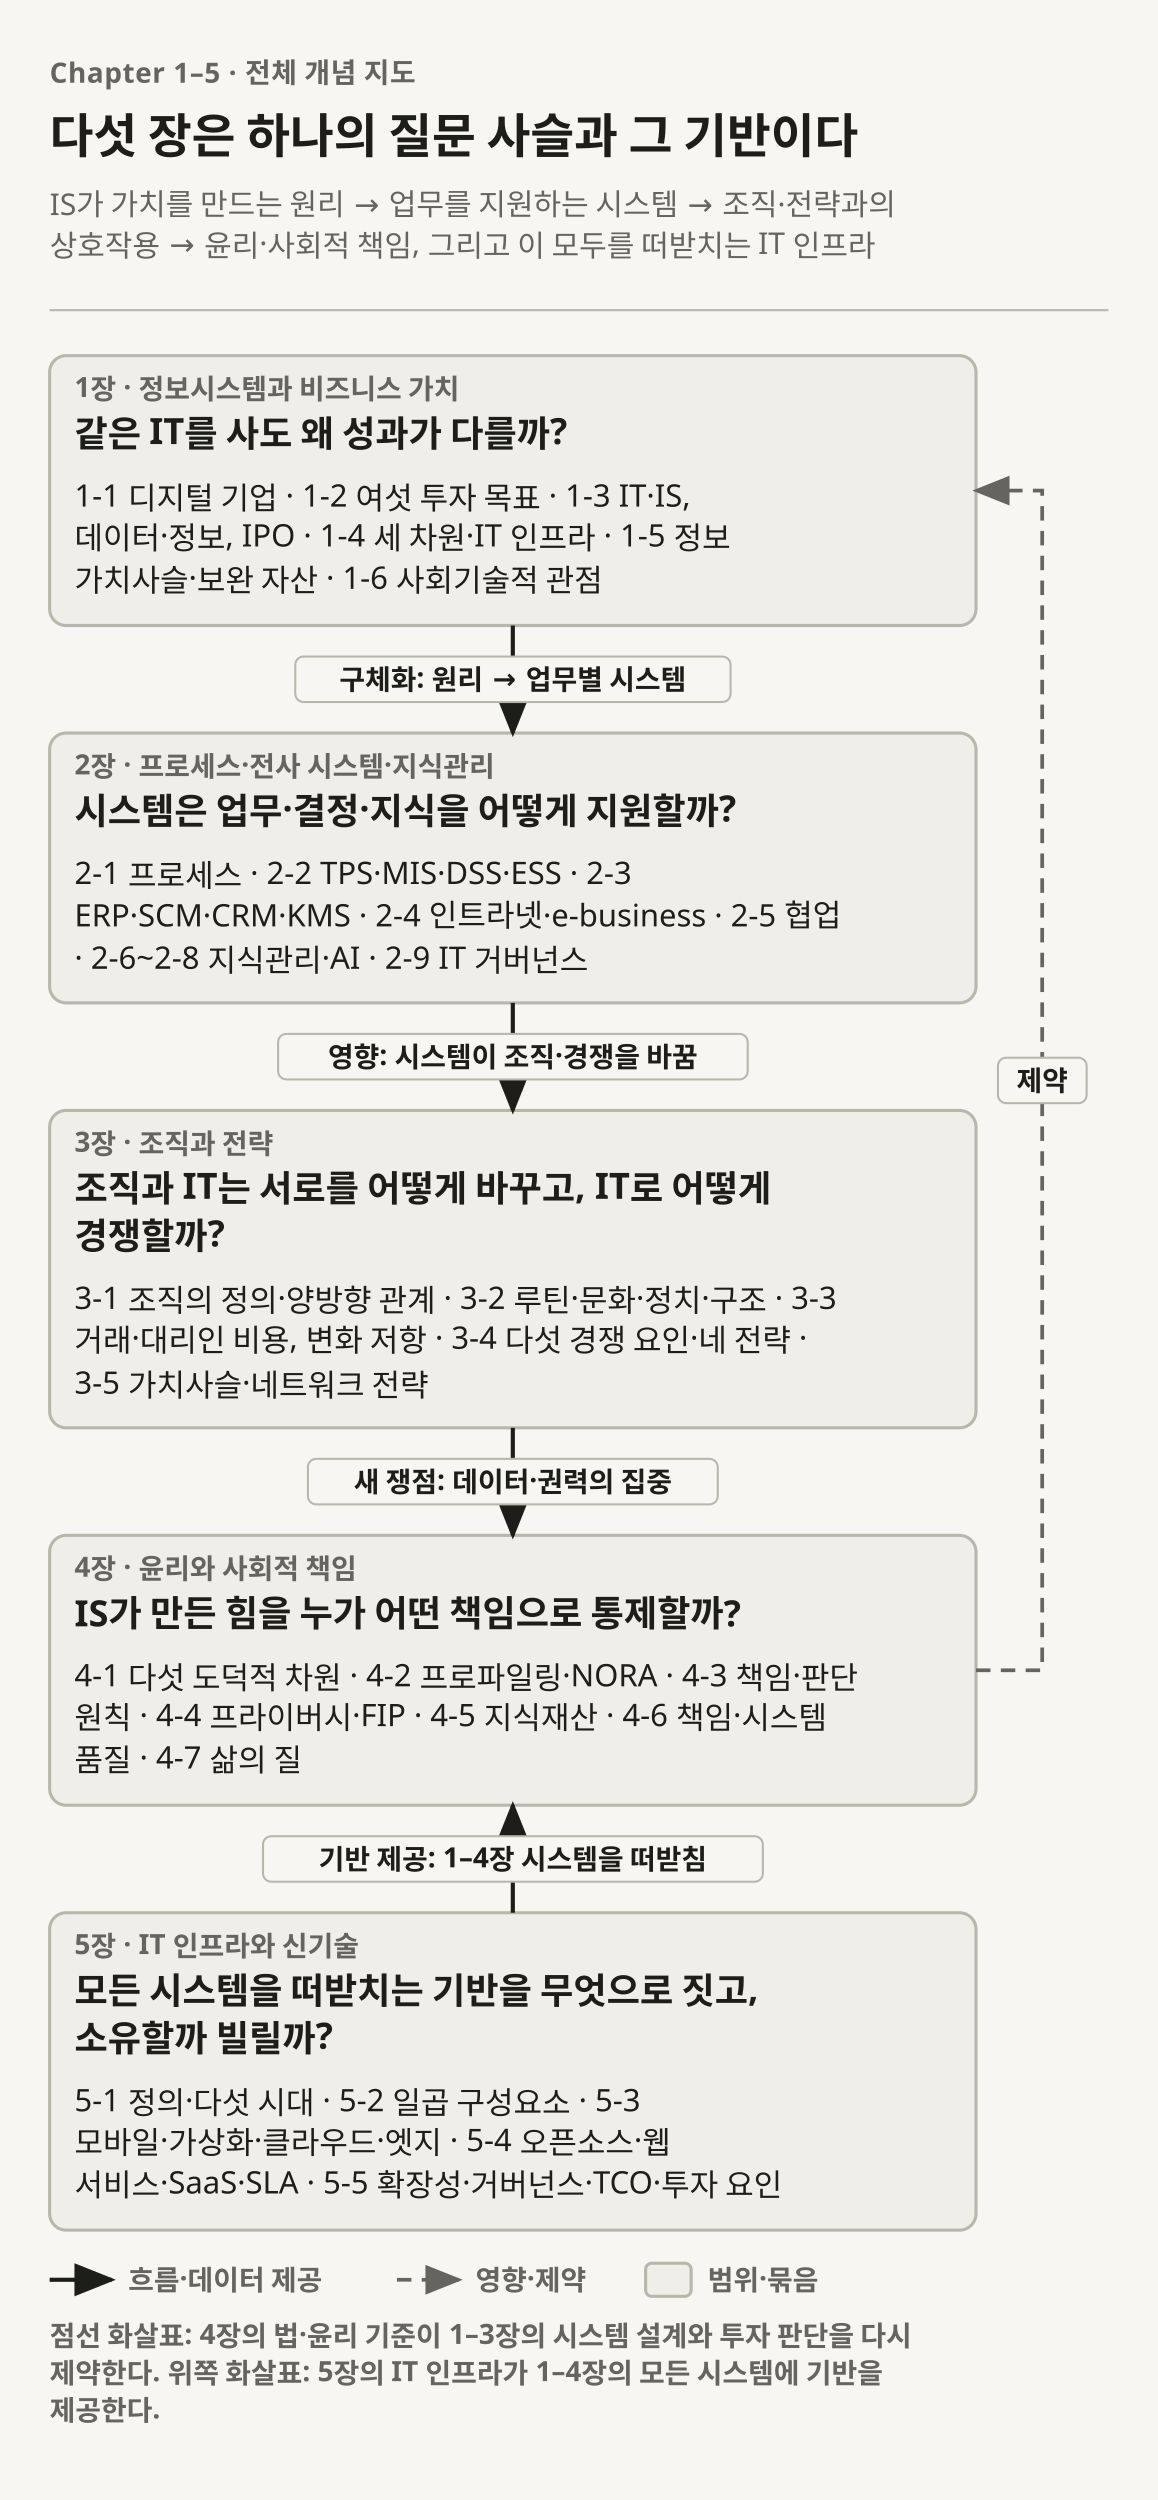
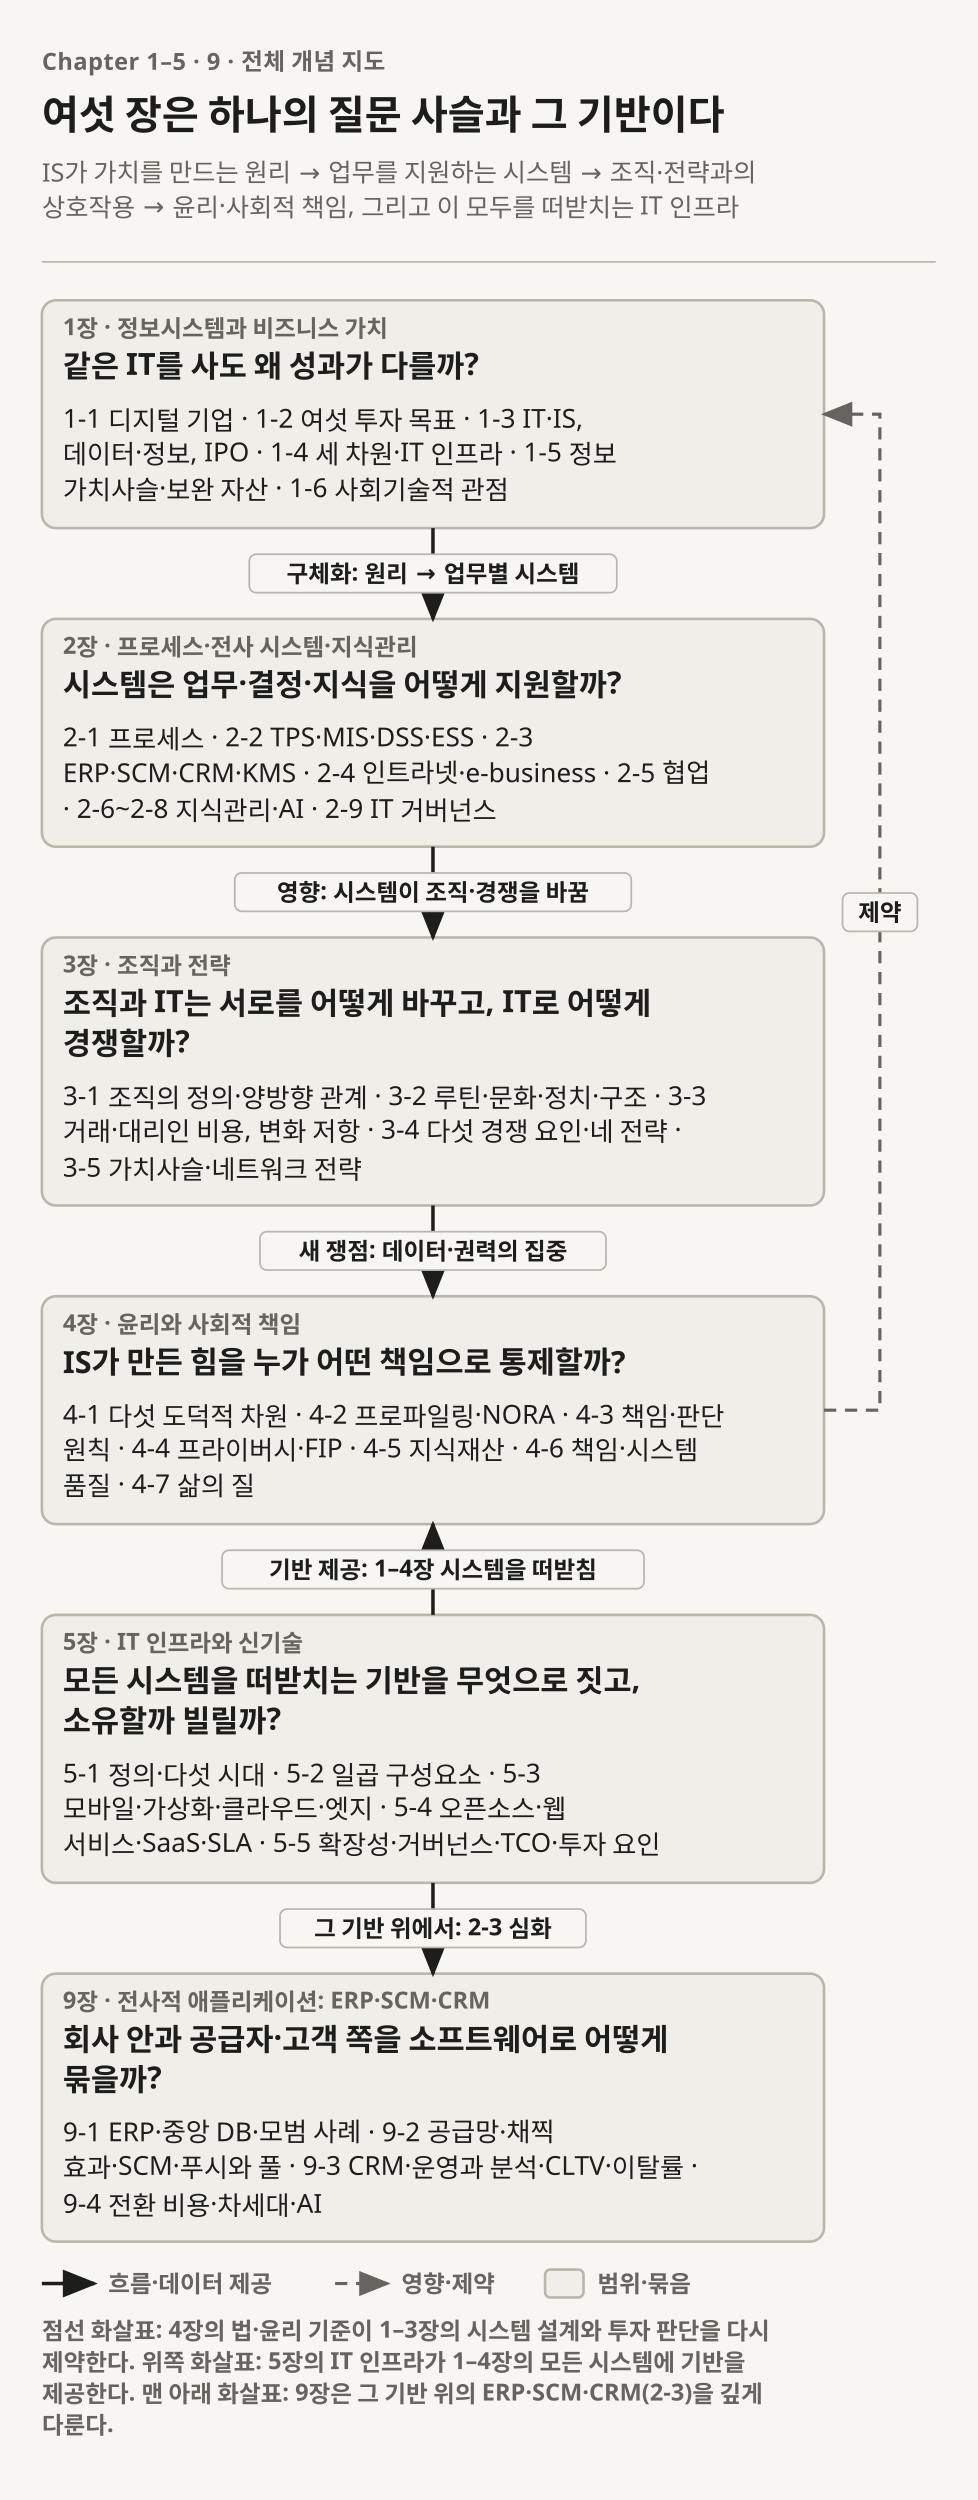
- <svg xmlns="http://www.w3.org/2000/svg" viewBox="0 0 560 1209" role="img" aria-labelledby="mis-gl-00-concept-map-title mis-gl-00-concept-map-desc">
+ <svg xmlns="http://www.w3.org/2000/svg" viewBox="0 0 560 1432" role="img" aria-labelledby="mis-gl-00-concept-map-title mis-gl-00-concept-map-desc">
  <defs>
    <marker id="mis-gl-00-concept-map-a" markerWidth="10" markerHeight="8" refX="9" refY="4" orient="auto-start-reverse">
      <path d="M0,0 L10,4 L0,8 Z" fill="#1d1d1a" />
    </marker>
    <marker id="mis-gl-00-concept-map-m" markerWidth="10" markerHeight="8" refX="9" refY="4" orient="auto-start-reverse">
      <path d="M0,0 L10,4 L0,8 Z" fill="#65645e" />
    </marker>
  </defs>
  <style>.bg{fill:#f7f6f2}.rule{stroke:#b9b6ac;stroke-width:1;fill:none}.node{fill:#f7f6f2;stroke:#b9b6ac;stroke-width:1.5}.zone{fill:#f0eee8;stroke:#b9b6ac;stroke-width:1.5}.deep{fill:#e4e1d8;stroke:#b9b6ac;stroke-width:1.5}.focal{fill:#1d1d1a;stroke:#1d1d1a;stroke-width:1.5}.outside{fill:#f7f6f2;stroke:#65645e;stroke-width:1.5;stroke-dasharray:6 4}.flow{stroke:#1d1d1a;stroke-width:2;fill:none;marker-end:url(#mis-gl-00-concept-map-a)}.flow.both{marker-start:url(#mis-gl-00-concept-map-a)}.dash{stroke:#65645e;stroke-width:1.8;fill:none;stroke-dasharray:7 5;marker-end:url(#mis-gl-00-concept-map-m)}.dash.both{marker-start:url(#mis-gl-00-concept-map-m)}.plain{marker-end:none}.line{stroke:#1d1d1a;stroke-width:2;fill:none}.mask{fill:#f7f6f2;stroke:#b9b6ac;stroke-width:1}.tag{font:600 13.5px 'Pretendard','Noto Sans KR','Apple SD Gothic Neo','Malgun Gothic',sans-serif;fill:#65645e;letter-spacing:.02em}.title{font:700 23px 'Pretendard','Noto Sans KR','Apple SD Gothic Neo','Malgun Gothic',sans-serif;fill:#1d1d1a}.subtitle{font:400 14.5px 'Pretendard','Noto Sans KR','Apple SD Gothic Neo','Malgun Gothic',sans-serif;fill:#65645e}.name{font:700 17.5px 'Pretendard','Noto Sans KR','Apple SD Gothic Neo','Malgun Gothic',sans-serif;fill:#1d1d1a}.body{font:400 15px 'Pretendard','Noto Sans KR','Apple SD Gothic Neo','Malgun Gothic',sans-serif;fill:#1d1d1a}.small{font:600 13.5px 'Pretendard','Noto Sans KR','Apple SD Gothic Neo','Malgun Gothic',sans-serif;fill:#65645e}.lab{font:700 13.5px 'Pretendard','Noto Sans KR','Apple SD Gothic Neo','Malgun Gothic',sans-serif;fill:#1d1d1a}.inv{fill:#f7f6f2}</style>
-   <rect class="bg" width="560" height="1209" />
-   <text class="tag" x="24" y="40">Chapter 1–5 · 전체 개념 지도</text>
-   <text class="title" x="24" y="74">다섯 장은 하나의 질문 사슬과 그 기반이다</text>
+   <rect class="bg" width="560" height="1432" />
+   <text class="tag" x="24" y="40">Chapter 1–5 · 9 · 전체 개념 지도</text>
+   <text class="title" x="24" y="74">여섯 장은 하나의 질문 사슬과 그 기반이다</text>
  <text class="subtitle" x="24" y="104">IS가 가치를 만드는 원리 → 업무를 지원하는 시스템 → 조직·전략과의</text>
  <text class="subtitle" x="24" y="124">상호작용 → 윤리·사회적 책임, 그리고 이 모두를 떠받치는 IT 인프라</text>
  <line class="rule" x1="24" y1="150" x2="536" y2="150" />
  <rect class="zone" x="24" y="172" width="448" height="130.5" rx="8" />
  <text class="small" x="36" y="192">1장 · 정보시스템과 비즈니스 가치</text>
  <text class="name" x="36" y="216">같은 IT를 사도 왜 성과가 다를까?</text>
  <text class="body" x="36" y="245">1-1 디지털 기업 · 1-2 여섯 투자 목표 · 1-3 IT·IS,</text>
  <text class="body" x="36" y="265.5">데이터·정보, IPO · 1-4 세 차원·IT 인프라 · 1-5 정보</text>
  <text class="body" x="36" y="286">가치사슬·보완 자산 · 1-6 사회기술적 관점</text>
  <rect class="zone" x="24" y="354.5" width="448" height="130.5" rx="8" />
  <text class="small" x="36" y="374.5">2장 · 프로세스·전사 시스템·지식관리</text>
  <text class="name" x="36" y="398.5">시스템은 업무·결정·지식을 어떻게 지원할까?</text>
  <text class="body" x="36" y="427.5">2-1 프로세스 · 2-2 TPS·MIS·DSS·ESS · 2-3</text>
  <text class="body" x="36" y="448">ERP·SCM·CRM·KMS · 2-4 인트라넷·e-business · 2-5 협업</text>
  <text class="body" x="36" y="468.5">· 2-6~2-8 지식관리·AI · 2-9 IT 거버넌스</text>
  <rect class="zone" x="24" y="537" width="448" height="153.5" rx="8" />
  <text class="small" x="36" y="557">3장 · 조직과 전략</text>
  <text class="name" x="36" y="581">조직과 IT는 서로를 어떻게 바꾸고, IT로 어떻게</text>
  <text class="name" x="36" y="604">경쟁할까?</text>
  <text class="body" x="36" y="633">3-1 조직의 정의·양방향 관계 · 3-2 루틴·문화·정치·구조 · 3-3</text>
  <text class="body" x="36" y="653.5">거래·대리인 비용, 변화 저항 · 3-4 다섯 경쟁 요인·네 전략 ·</text>
  <text class="body" x="36" y="674">3-5 가치사슬·네트워크 전략</text>
  <rect class="zone" x="24" y="742.5" width="448" height="130.5" rx="8" />
  <text class="small" x="36" y="762.5">4장 · 윤리와 사회적 책임</text>
  <text class="name" x="36" y="786.5">IS가 만든 힘을 누가 어떤 책임으로 통제할까?</text>
  <text class="body" x="36" y="815.5">4-1 다섯 도덕적 차원 · 4-2 프로파일링·NORA · 4-3 책임·판단</text>
  <text class="body" x="36" y="836">원칙 · 4-4 프라이버시·FIP · 4-5 지식재산 · 4-6 책임·시스템</text>
  <text class="body" x="36" y="856.5">품질 · 4-7 삶의 질</text>
  <rect class="zone" x="24" y="925" width="448" height="153.5" rx="8" />
  <text class="small" x="36" y="945">5장 · IT 인프라와 신기술</text>
  <text class="name" x="36" y="969">모든 시스템을 떠받치는 기반을 무엇으로 짓고,</text>
  <text class="name" x="36" y="992">소유할까 빌릴까?</text>
  <text class="body" x="36" y="1021">5-1 정의·다섯 시대 · 5-2 일곱 구성요소 · 5-3</text>
  <text class="body" x="36" y="1041.5">모바일·가상화·클라우드·엣지 · 5-4 오픈소스·웹</text>
  <text class="body" x="36" y="1062">서비스·SaaS·SLA · 5-5 확장성·거버넌스·TCO·투자 요인</text>
+   <rect class="zone" x="24" y="1130.5" width="448" height="153.5" rx="8" />
+   <text class="small" x="36" y="1150.5">9장 · 전사적 애플리케이션: ERP·SCM·CRM</text>
+   <text class="name" x="36" y="1174.5">회사 안과 공급자·고객 쪽을 소프트웨어로 어떻게</text>
+   <text class="name" x="36" y="1197.5">묶을까?</text>
+   <text class="body" x="36" y="1226.5">9-1 ERP·중앙 DB·모범 사례 · 9-2 공급망·채찍</text>
+   <text class="body" x="36" y="1247">효과·SCM·푸시와 풀 · 9-3 CRM·운영과 분석·CLTV·이탈률 ·</text>
+   <text class="body" x="36" y="1267.5">9-4 전환 비용·차세대·AI</text>
  <path class="flow" d="M248 302.5 L248 354.5" />
  <rect class="mask" x="142.8" y="317.5" width="210.5" height="22" rx="4" />
  <text class="lab" x="248" y="333.5" text-anchor="middle">구체화: 원리 → 업무별 시스템</text>
  <path class="flow" d="M248 485 L248 537" />
  <rect class="mask" x="134.5" y="500" width="227.1" height="22" rx="4" />
  <text class="lab" x="248" y="516" text-anchor="middle">영향: 시스템이 조직·경쟁을 바꿈</text>
  <path class="flow" d="M248 690.5 L248 742.5" />
  <rect class="mask" x="148.9" y="705.5" width="198.2" height="22" rx="4" />
  <text class="lab" x="248" y="721.5" text-anchor="middle">새 쟁점: 데이터·권력의 집중</text>
  <path class="flow" d="M248 925 L248 873" />
  <rect class="mask" x="127.2" y="888" width="241.7" height="22" rx="4" />
  <text class="lab" x="248" y="904" text-anchor="middle">기반 제공: 1–4장 시스템을 떠받침</text>
  <path class="dash" d="M472 807.75 L504 807.75 L504 237.25 L472 237.25" />
  <rect class="mask" x="482.6" y="511.5" width="42.9" height="22" rx="4" />
  <text class="lab" x="504" y="527.5" text-anchor="middle">제약</text>
-   <path class="flow" d="M24 1102.5 H54" />
-   <text class="small" x="62" y="1107.5">흐름·데이터 제공</text>
-   <path class="dash" d="M191.949 1102.5 H221.949" />
-   <text class="small" x="229.949" y="1107.5">영향·제약</text>
-   <rect class="zone" x="312.229" y="1094.5" width="22" height="16" rx="3" />
-   <text class="small" x="342.229" y="1107.5">범위·묶음</text>
-   <text class="small" x="24" y="1134.5">점선 화살표: 4장의 법·윤리 기준이 1–3장의 시스템 설계와 투자 판단을 다시</text>
-   <text class="small" x="24" y="1152.5">제약한다. 위쪽 화살표: 5장의 IT 인프라가 1–4장의 모든 시스템에 기반을</text>
-   <text class="small" x="24" y="1170.5">제공한다.</text>
+   <path class="flow" d="M248 1078.5 L248 1130.5" />
+   <rect class="mask" x="160.4" y="1093.5" width="175.2" height="22" rx="4" />
+   <text class="lab" x="248" y="1109.5" text-anchor="middle">그 기반 위에서: 2-3 심화</text>
+   <path class="flow" d="M24 1308 H54" />
+   <text class="small" x="62" y="1313">흐름·데이터 제공</text>
+   <path class="dash" d="M191.949 1308 H221.949" />
+   <text class="small" x="229.949" y="1313">영향·제약</text>
+   <rect class="zone" x="312.229" y="1300" width="22" height="16" rx="3" />
+   <text class="small" x="342.229" y="1313">범위·묶음</text>
+   <text class="small" x="24" y="1340">점선 화살표: 4장의 법·윤리 기준이 1–3장의 시스템 설계와 투자 판단을 다시</text>
+   <text class="small" x="24" y="1358">제약한다. 위쪽 화살표: 5장의 IT 인프라가 1–4장의 모든 시스템에 기반을</text>
+   <text class="small" x="24" y="1376">제공한다. 맨 아래 화살표: 9장은 그 기반 위의 ERP·SCM·CRM(2-3)을 깊게</text>
+   <text class="small" x="24" y="1394">다룬다.</text>
</svg>
